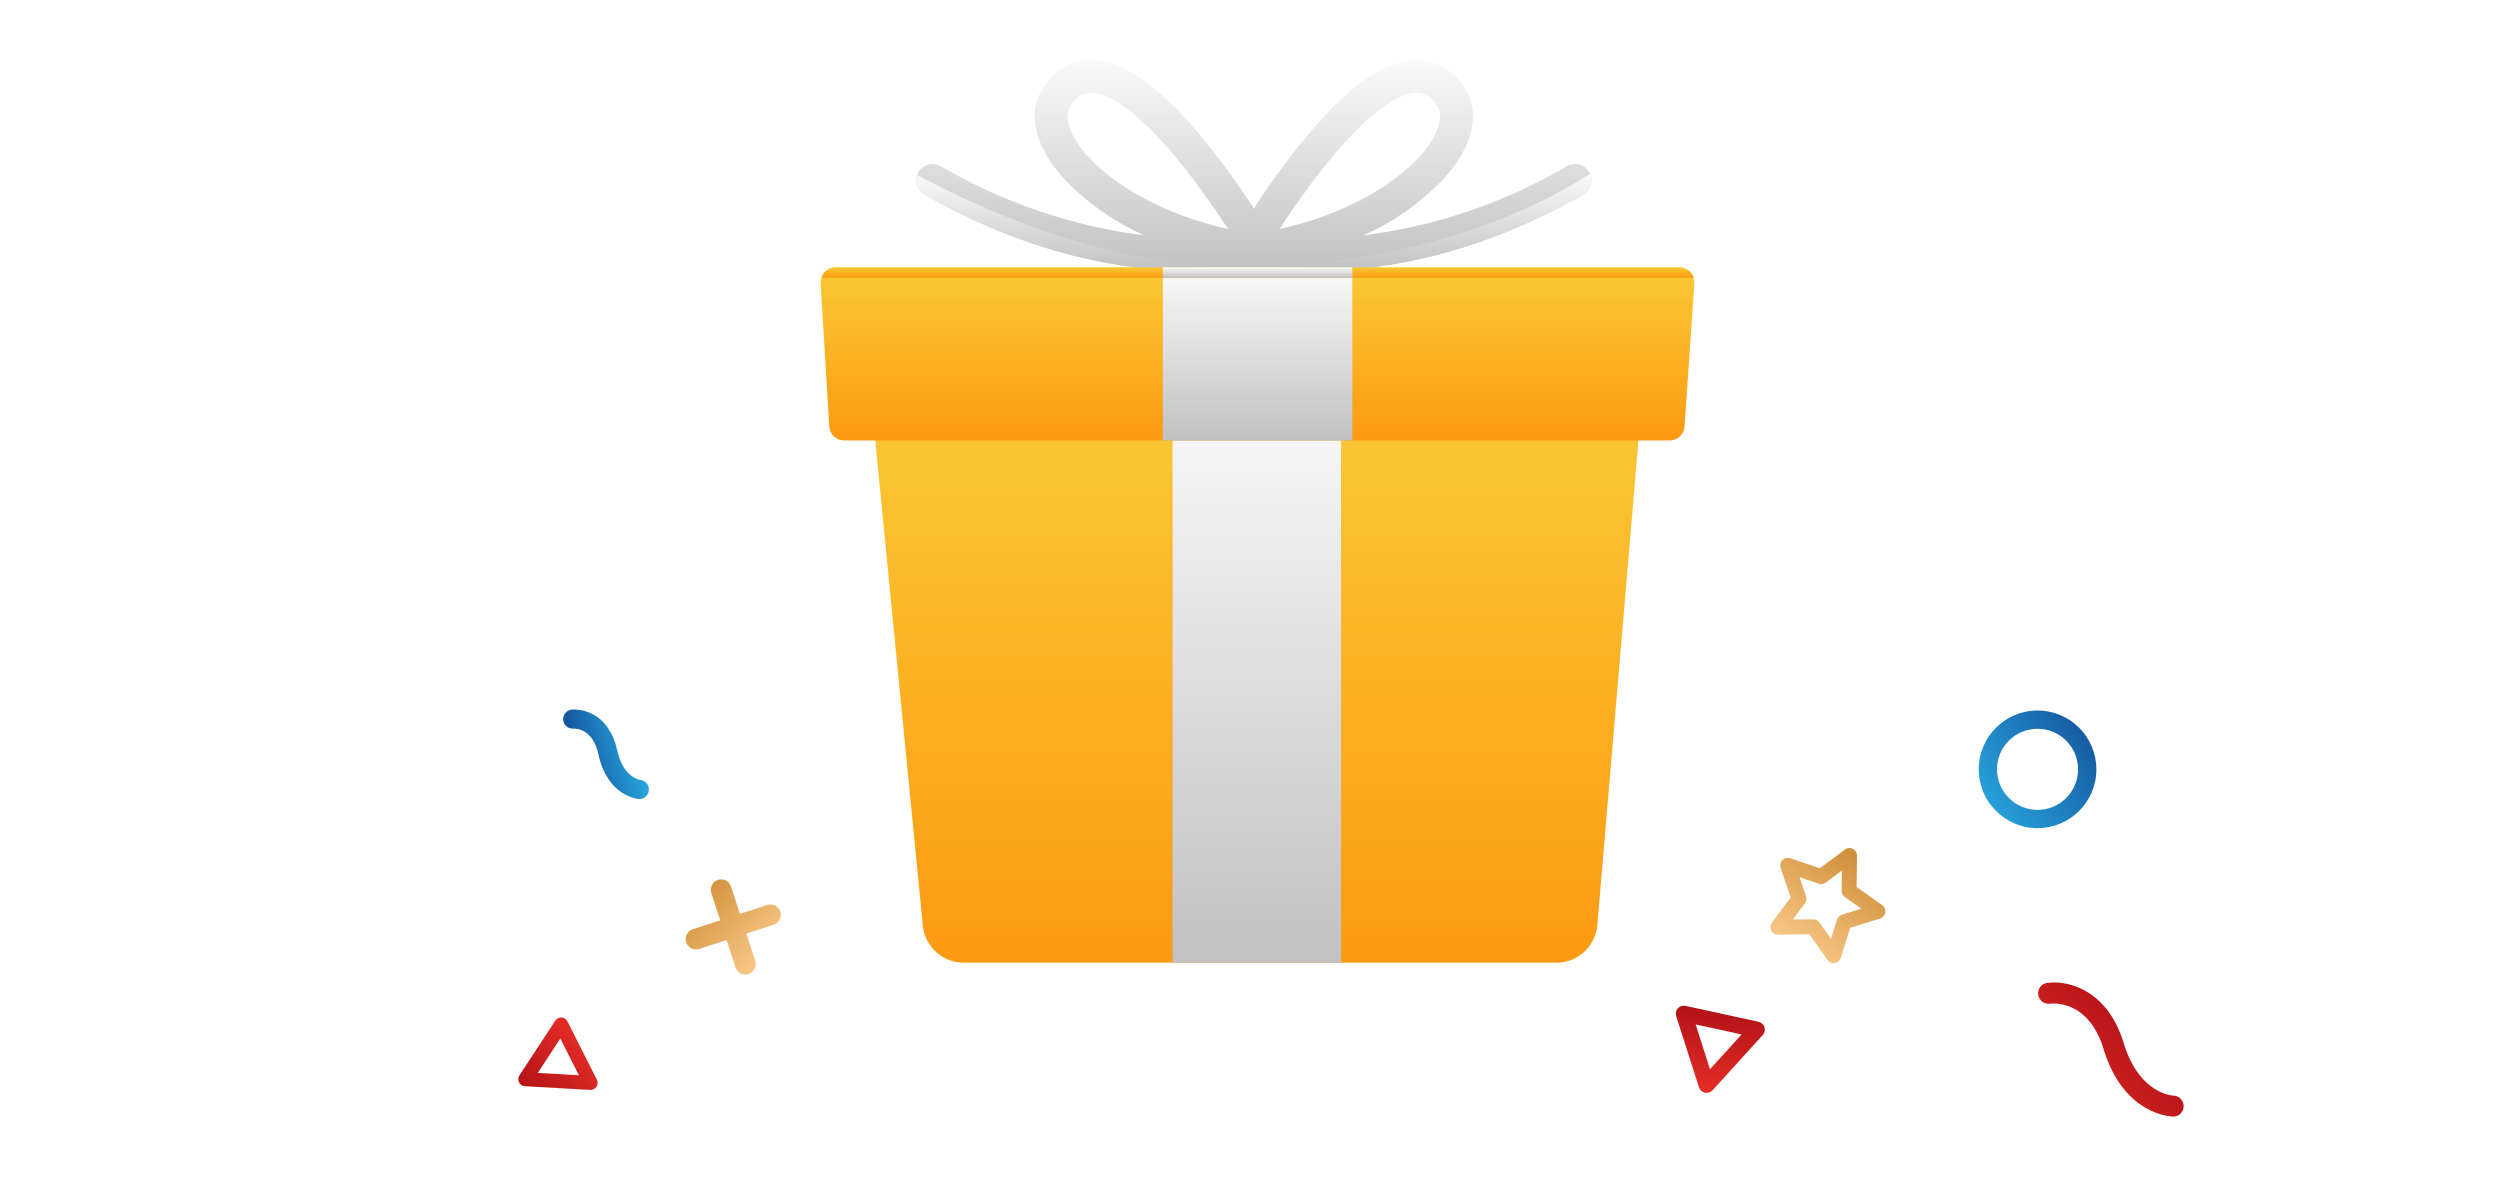
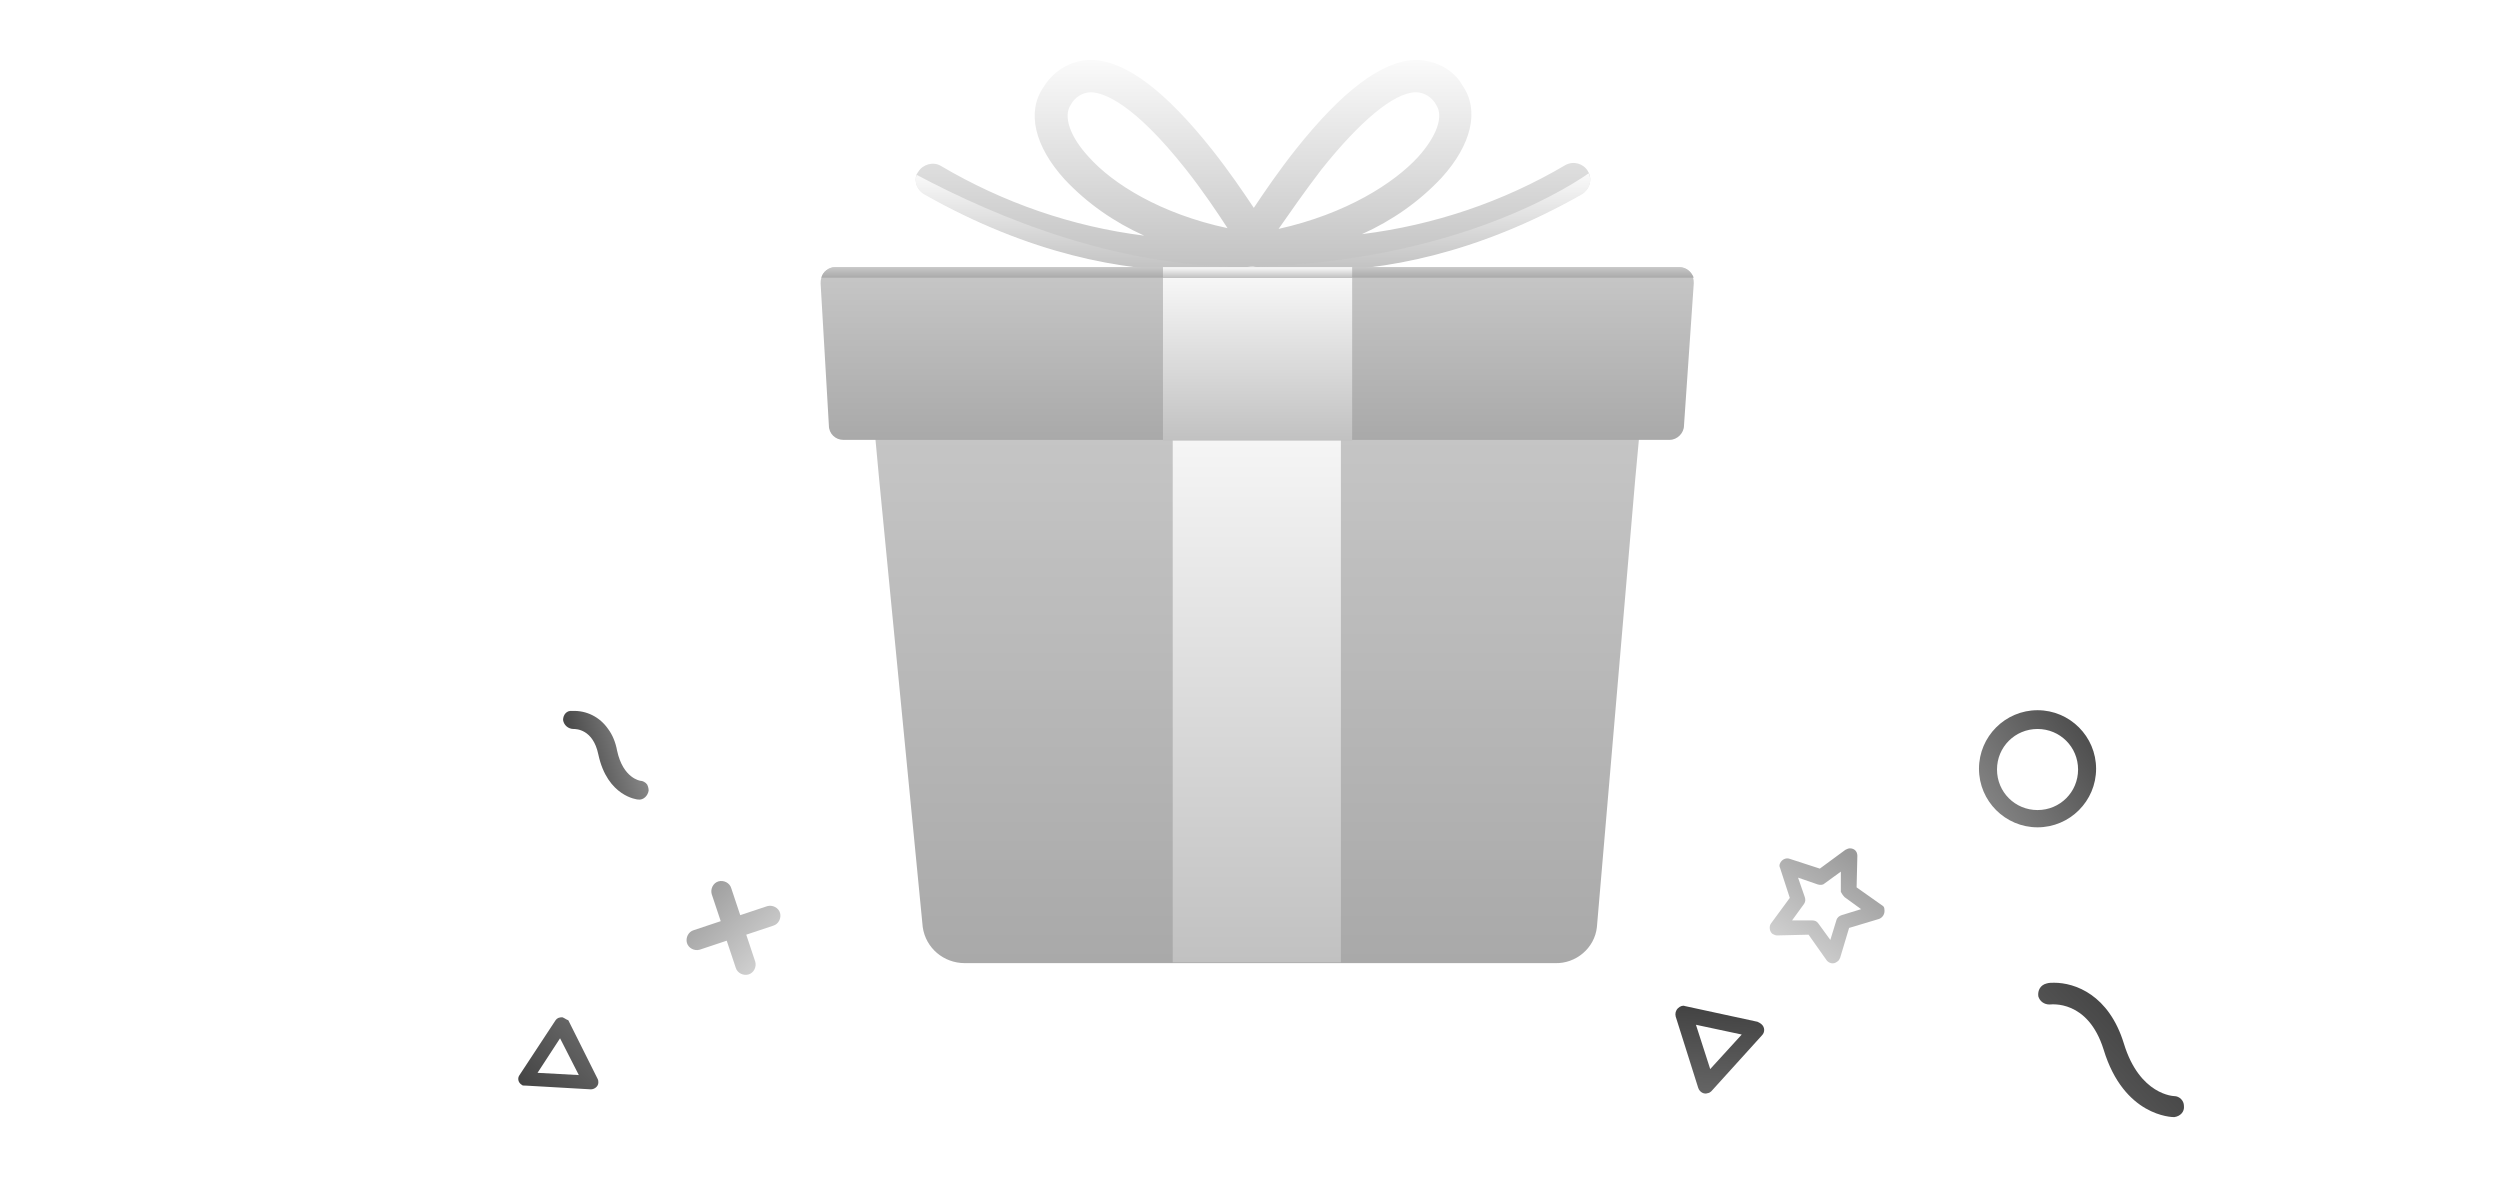
- <svg xmlns="http://www.w3.org/2000/svg" xmlns:xlink="http://www.w3.org/1999/xlink" width="333" height="157" viewBox="0 0 333 157">
-   <defs>
-     <linearGradient id="linear-gradient" x1="0.5" y1="1" x2="0.5" gradientUnits="objectBoundingBox">
-       <stop offset="0" stop-color="#fd9a11" />
-       <stop offset="1" stop-color="#fac935" />
-     </linearGradient>
-     <linearGradient id="linear-gradient-2" x1="0.5" x2="0.5" y2="1" gradientUnits="objectBoundingBox">
-       <stop offset="0" stop-color="#fafafa" />
-       <stop offset="1" stop-color="#c1c1c1" />
-     </linearGradient>
-     <linearGradient id="linear-gradient-9" x1="0.785" y1="0.377" x2="0.068" y2="1" gradientUnits="objectBoundingBox">
-       <stop offset="0" stop-color="#b31217" />
-       <stop offset="1" stop-color="#e52d27" />
-     </linearGradient>
-     <linearGradient id="linear-gradient-10" x1="0.335" x2="0.88" y2="1" gradientUnits="objectBoundingBox">
-       <stop offset="0" stop-color="#d1913c" />
-       <stop offset="1" stop-color="#ffd194" />
-     </linearGradient>
-     <linearGradient id="linear-gradient-12" x1="1.039" y1="0.236" x2="0" y2="0.943" gradientUnits="objectBoundingBox">
-       <stop offset="0" stop-color="#15569e" />
-       <stop offset="1" stop-color="#29abe2" />
-     </linearGradient>
-     <linearGradient id="linear-gradient-14" x1="0.166" y1="0" x2="1" y2="1" xlink:href="#linear-gradient-12" />
-     <linearGradient id="linear-gradient-15" x1="0.005" y1="1" x2="0.699" y2="0.207" xlink:href="#linear-gradient-9" />
-   </defs>
-   <g id="refer_friends" data-name="refer friends" transform="translate(-21 -171)">
-     <rect id="back" width="333" height="157" transform="translate(21 171)" fill="none" />
+ <svg xmlns="http://www.w3.org/2000/svg" version="1.1" id="Layer_1" x="0px" y="0px" viewBox="0 0 333 157" style="enable-background:new 0 0 333 157;" xml:space="preserve">
+   <style type="text/css">
+ 	.st0{fill:none;}
+ 	.st1{fill:url(#Path_14615_00000082344039442124081820000017415339271330755485_);}
+ 	.st2{fill:url(#Rectangle_17623_00000039130973661753632040000012337777859077945531_);}
+ 	.st3{fill:url(#Path_14616_00000000909761833081258240000000294349515406036646_);}
+ 	.st4{fill:url(#Path_14617_00000015318922394795660750000009845198931284746901_);}
+ 	.st5{fill:url(#Path_14618_00000171693133418945950070000004975437504687364480_);}
+ 	.st6{fill:url(#Rectangle_17628_00000129923336640878389010000001278434913225043078_);}
+ 	.st7{fill:url(#Path_14619_00000078004237082915250930000007818306722046338728_);}
+ 	.st8{fill:url(#Rectangle_17630_00000042705713844244929910000000266797554334879935_);}
+ 	.st9{fill:url(#Path_14615-2_00000061460431445016624390000007825131817562528437_);}
+ 	.st10{fill:url(#Union_11_00000108281197226823060490000007476602436285733782_);}
+ 	.st11{fill:url(#Path_14620_00000121972439964303218510000007502931244898942379_);}
+ 	.st12{fill:url(#Path_14621_00000103976839188058041430000007581946348800667797_);}
+ 	.st13{fill:url(#Path_14622_00000176003225754433112530000005542592266440744328_);}
+ 	.st14{fill:url(#Path_14623_00000090296228581053307510000014462691139375762082_);}
+ 	.st15{fill:url(#Path_14624_00000153699239361271473810000005772823997190943362_);}
+ </style>
+   <g id="refer_friends" transform="translate(-21 -171)">
+     <rect id="back" x="21" y="171" class="st0" width="333" height="157" />
    <g id="giftbox" transform="translate(130.307 178.989)">
-       <path id="Path_14615" data-name="Path 14615" d="M17.106,71.044a5.4,5.4,0,0,0-5.6,5.71l0,.053.528,5.367,5.85,59.633a5.487,5.487,0,0,0,5.6,4.76h78.6a5.484,5.484,0,0,0,5.611-4.823l5.055-59.57.455-5.367.011-.117a5.405,5.405,0,0,0-5.61-5.646Z" transform="translate(-4.253 -26.326)" fill="url(#linear-gradient)" />
-       <rect id="Rectangle_17623" data-name="Rectangle 17623" width="22.435" height="75.721" transform="translate(46.885 44.52)" fill="url(#linear-gradient-2)" />
-       <path id="Path_14616" data-name="Path 14616" d="M1.944,43.89A1.956,1.956,0,0,0,.108,45.281a2.14,2.14,0,0,0-.1.809L1.145,65.008a2,2,0,0,0,1.94,1.936H113.138a2,2,0,0,0,1.94-1.916l1.3-18.918c0-.045.005-.09.005-.135v-.031a2.185,2.185,0,0,0-.106-.663,1.958,1.958,0,0,0-1.837-1.391Z" transform="translate(0 -16.264)" fill="url(#linear-gradient)" />
-       <path id="Path_14617" data-name="Path 14617" d="M43.195,12.937C40.688,10.206,39.773,7.578,40.8,6.08a3.155,3.155,0,0,1,2.7-1.707c.043,0,.087,0,.131,0,1.7.06,5.581,1.467,12.5,10.223,2.316,2.929,4.317,5.875,5.645,7.925-8.963-1.993-15.359-6.068-18.587-9.586m31.04,1.7C79.3,8.217,83.868,4.476,86.766,4.375c.042,0,.086,0,.131,0A3.153,3.153,0,0,1,89.6,6.08c1.03,1.5.113,4.127-2.393,6.857-3.227,3.518-9.623,7.592-18.586,9.586,1.319-2.038,3.309-4.968,5.617-7.889M86.843,0c-.078,0-.154,0-.23.005-4.429.154-9.6,4.054-15.81,11.92-2.28,2.889-4.237,5.738-5.6,7.831-1.365-2.093-3.323-4.942-5.6-7.831C53.387,4.059,48.215.159,43.787.005A7.454,7.454,0,0,0,37.2,3.6c-2.279,3.317-1.244,7.913,2.775,12.29a33.7,33.7,0,0,0,10.634,7.465,71.129,71.129,0,0,1-27.12-9.218,2.184,2.184,0,0,0-2.979.823,1.976,1.976,0,0,0-.157.346,2.185,2.185,0,0,0,.978,2.633c14.087,8,26.548,10.172,35.921,10.172a58.519,58.519,0,0,0,6.846-.4q.555-.066,1.1-.143.549.077,1.1.143a58.538,58.538,0,0,0,6.847.4c9.373,0,21.834-2.17,35.921-10.172a2.183,2.183,0,0,0,.908-2.8,1.879,1.879,0,0,0-.088-.174,2.184,2.184,0,0,0-2.979-.823,71.149,71.149,0,0,1-27.121,9.218,33.725,33.725,0,0,0,10.634-7.465C94.445,11.516,95.481,6.921,93.2,3.6A7.483,7.483,0,0,0,86.908,0Z" transform="translate(-7.494)" fill="url(#linear-gradient-2)" />
-       <path id="Path_14618" data-name="Path 14618" d="M66.3,36.431c-18.2.67-35.325-6.493-45.952-12.209a2.185,2.185,0,0,0,.978,2.633c14.087,8,26.548,10.172,35.921,10.172a58.518,58.518,0,0,0,6.846-.4q.555-.066,1.1-.143.549.077,1.1.143a58.538,58.538,0,0,0,6.847.4c9.373,0,21.834-2.17,35.921-10.172a2.183,2.183,0,0,0,.908-2.8c-4.794,3.181-19.537,11.492-43.676,12.38" transform="translate(-7.494 -8.912)" fill="url(#linear-gradient-2)" />
-       <rect id="Rectangle_17628" data-name="Rectangle 17628" width="25.241" height="23.054" transform="translate(45.583 27.626)" fill="url(#linear-gradient-2)" />
-       <path id="Path_14619" data-name="Path 14619" d="M116.343,45.281H.171A1.956,1.956,0,0,1,2.008,43.89h112.5a1.958,1.958,0,0,1,1.837,1.391" transform="translate(-0.064 -16.264)" fill="url(#linear-gradient)" />
-       <rect id="Rectangle_17630" data-name="Rectangle 17630" width="25.241" height="1.402" transform="translate(45.582 27.615)" fill="url(#linear-gradient-2)" />
+       <linearGradient id="Path_14615_00000140701934776179071680000003560220763548549822_" gradientUnits="userSpaceOnUse" x1="-238.519" y1="486.373" x2="-238.519" y2="487.373" gradientTransform="matrix(101.7248 0 0 -75.5297 24321.428 36855.832)">
+         <stop offset="0" style="stop-color:#A9A9A9" />
+         <stop offset="1" style="stop-color:#C7C7C7" />
+       </linearGradient>
+       <path id="Path_14615" style="fill:url(#Path_14615_00000140701934776179071680000003560220763548549822_);" d="M12.9,44.7    c-3-0.1-5.5,2.2-5.6,5.2c0,0.2,0,0.3,0,0.5v0.1l0.5,5.4l5.8,59.6c0.4,2.8,2.8,4.8,5.6,4.8h78.6c2.8,0.1,5.3-2,5.6-4.8l5.1-59.6    l0.5-5.4l0-0.1c0.1-3-2.2-5.5-5.2-5.6c-0.2,0-0.3,0-0.5,0L12.9,44.7z" />
+       <linearGradient id="Rectangle_17623_00000072262200023441382490000008030727348338296987_" gradientUnits="userSpaceOnUse" x1="-233.968" y1="487.384" x2="-233.968" y2="486.384" gradientTransform="matrix(22.435 0 0 -75.721 5307.172 36949.742)">
+         <stop offset="0" style="stop-color:#FAFAFA" />
+         <stop offset="1" style="stop-color:#C1C1C1" />
+       </linearGradient>
+       <rect id="Rectangle_17623" x="46.9" y="44.5" style="fill:url(#Rectangle_17623_00000072262200023441382490000008030727348338296987_);" width="22.4" height="75.7" />
+       <linearGradient id="Path_14616_00000072256134950430067400000007515934051304376960_" gradientUnits="userSpaceOnUse" x1="-238.681" y1="476.066" x2="-238.681" y2="477.066" gradientTransform="matrix(116.38 0 0 -23.054 27835.943 11025.908)">
+         <stop offset="0" style="stop-color:#A9A9A9" />
+         <stop offset="1" style="stop-color:#C7C7C7" />
+       </linearGradient>
+       <path id="Path_14616" style="fill:url(#Path_14616_00000072256134950430067400000007515934051304376960_);" d="M1.9,27.6    c-0.8,0-1.6,0.6-1.8,1.4C0,29.3,0,29.6,0,29.8l1.1,18.9c0,1.1,0.9,1.9,1.9,1.9h110.1c1,0,1.9-0.9,1.9-1.9l1.3-18.9    c0,0,0-0.1,0-0.1v0c0-0.2,0-0.4-0.1-0.7c-0.2-0.8-1-1.4-1.8-1.4L1.9,27.6z" />
+       <linearGradient id="Path_14617_00000122710045259485820780000013931672697485591179_" gradientUnits="userSpaceOnUse" x1="-238.351" y1="479.735" x2="-238.351" y2="478.735" gradientTransform="matrix(89.9438 0 0 -28.111 21495.865 13485.825)">
+         <stop offset="0" style="stop-color:#FAFAFA" />
+         <stop offset="1" style="stop-color:#C1C1C1" />
+       </linearGradient>
+       <path id="Path_14617" style="fill:url(#Path_14617_00000122710045259485820780000013931672697485591179_);" d="M35.7,12.9    c-2.5-2.7-3.4-5.4-2.4-6.9c0.5-1,1.6-1.7,2.7-1.7c0,0,0.1,0,0.1,0c1.7,0.1,5.6,1.5,12.5,10.2c2.3,2.9,4.3,5.9,5.6,7.9    C45.3,20.5,38.9,16.5,35.7,12.9 M66.7,14.6c5.1-6.4,9.6-10.2,12.5-10.3c0,0,0.1,0,0.1,0c1.1,0,2.2,0.7,2.7,1.7    c1,1.5,0.1,4.1-2.4,6.9c-3.2,3.5-9.6,7.6-18.6,9.6C62.4,20.5,64.4,17.6,66.7,14.6 M79.3,0c-0.1,0-0.2,0-0.2,0    c-4.4,0.2-9.6,4.1-15.8,11.9c-2.3,2.9-4.2,5.7-5.6,7.8c-1.4-2.1-3.3-4.9-5.6-7.8C45.9,4.1,40.7,0.2,36.3,0    c-2.7-0.1-5.2,1.3-6.6,3.6c-2.3,3.3-1.2,7.9,2.8,12.3c3,3.2,6.6,5.7,10.6,7.5C33.5,22.2,24.3,19,16,14.1c-1-0.6-2.4-0.2-3,0.8    c0,0,0,0,0,0c-0.1,0.1-0.1,0.2-0.2,0.3c-0.4,1,0.1,2.1,1,2.6c14.1,8,26.5,10.2,35.9,10.2c2.3,0,4.6-0.1,6.8-0.4    c0.4,0,0.7-0.1,1.1-0.1c0.4,0.1,0.7,0.1,1.1,0.1c2.3,0.3,4.6,0.4,6.8,0.4c9.4,0,21.8-2.2,35.9-10.2c1-0.6,1.4-1.8,0.9-2.8    c0-0.1-0.1-0.1-0.1-0.2c-0.6-1-1.9-1.4-3-0.8c0,0,0,0,0,0c-8.3,4.9-17.5,8-27.1,9.2c4-1.8,7.6-4.3,10.6-7.5c4-4.4,5.1-9,2.8-12.3    C84.4,1.4,82,0,79.3,0L79.3,0z" />
+       <linearGradient id="Path_14618_00000124137591127791890850000018204865107374773684_" gradientUnits="userSpaceOnUse" x1="-238.351" y1="465.536" x2="-238.351" y2="464.536" gradientTransform="matrix(89.9438 0 0 -12.972 21495.863 6054.083)">
+         <stop offset="0" style="stop-color:#FAFAFA" />
+         <stop offset="1" style="stop-color:#C1C1C1" />
+       </linearGradient>
+       <path id="Path_14618" style="fill:url(#Path_14618_00000124137591127791890850000018204865107374773684_);" d="M58.8,27.5    c-18.2,0.7-35.3-6.5-46-12.2c-0.4,1,0.1,2.1,1,2.6c14.1,8,26.5,10.2,35.9,10.2c2.3,0,4.6-0.1,6.8-0.4c0.4,0,0.7-0.1,1.1-0.1    c0.4,0.1,0.7,0.1,1.1,0.1c2.3,0.3,4.6,0.4,6.8,0.4c9.4,0,21.8-2.2,35.9-10.2c1-0.6,1.4-1.8,0.9-2.8C97.7,18.3,82.9,26.6,58.8,27.5    " />
+       <linearGradient id="Rectangle_17628_00000043424322163098913540000009008865923739092117_" gradientUnits="userSpaceOnUse" x1="-234.617" y1="477.066" x2="-234.617" y2="476.066" gradientTransform="matrix(25.241 0 0 -23.054 5980.172 11025.908)">
+         <stop offset="0" style="stop-color:#FAFAFA" />
+         <stop offset="1" style="stop-color:#C1C1C1" />
+       </linearGradient>
+       <rect id="Rectangle_17628" x="45.6" y="27.6" style="fill:url(#Rectangle_17628_00000043424322163098913540000009008865923739092117_);" width="25.2" height="23.1" />
+       <linearGradient id="Path_14619_00000026154852470190687430000007852314162675860896_" gradientUnits="userSpaceOnUse" x1="-238.679" y1="245.034" x2="-238.679" y2="246.034" gradientTransform="matrix(116.174 0 0 -1.391 27786.533 369.8595)">
+         <stop offset="0" style="stop-color:#A9A9A9" />
+         <stop offset="1" style="stop-color:#C7C7C7" />
+       </linearGradient>
+       <path id="Path_14619" style="fill:url(#Path_14619_00000026154852470190687430000007852314162675860896_);" d="M116.3,29H0.1    c0.2-0.8,1-1.4,1.8-1.4h112.5C115.3,27.6,116,28.2,116.3,29" />
+       <linearGradient id="Rectangle_17630_00000076594783101004639830000012799028313168128691_" gradientUnits="userSpaceOnUse" x1="-234.617" y1="247.964" x2="-234.617" y2="246.964" gradientTransform="matrix(25.241 0 0 -1.402 5980.171 375.2599)">
+         <stop offset="0" style="stop-color:#FAFAFA" />
+         <stop offset="1" style="stop-color:#C1C1C1" />
+       </linearGradient>
+       <rect id="Rectangle_17630" x="45.6" y="27.6" style="fill:url(#Rectangle_17630_00000076594783101004639830000012799028313168128691_);" width="25.2" height="1.4" />
    </g>
    <g id="design">
-       <path id="Path_14615-2" data-name="Path 14615" d="M2.185,0a6.337,6.337,0,0,0-1.024.08,1.4,1.4,0,0,0,.448,2.758c.208-.031,5.137-.685,7.175,6.011,2.715,8.918,9.1,9.021,9.367,9.021a1.4,1.4,0,0,0,0-2.794c-.046,0-4.577-.08-6.695-7.04C9.51,1.641,5.04.011,2.224,0Z" transform="translate(292.402 301.862)" fill="url(#linear-gradient-9)" />
-       <path id="Union_11" data-name="Union 11" d="M-5140.787,12547.809v-3.833h-3.83a1.38,1.38,0,0,1-1.382-1.38,1.38,1.38,0,0,1,1.382-1.382h3.83v-3.833a1.382,1.382,0,0,1,1.382-1.38,1.382,1.382,0,0,1,1.383,1.38v3.833h3.83a1.382,1.382,0,0,1,1.383,1.382,1.382,1.382,0,0,1-1.383,1.38h-3.83v3.833a1.383,1.383,0,0,1-1.383,1.383A1.382,1.382,0,0,1-5140.787,12547.809Z" transform="matrix(0.951, -0.309, 0.309, 0.951, 1130.584, -13221.613)" fill="url(#linear-gradient-10)" />
-       <path id="Path_14620" data-name="Path 14620" d="M5.488,3.189,9.059,8.336l-6.243.52ZM5.285,0,5.223,0a1.066,1.066,0,0,0-.875.608L.1,9.617a1.066,1.066,0,0,0,.964,1.52c.029,0,.059,0,.089,0l9.921-.826a1.065,1.065,0,0,0,.786-1.669L6.186.459A1.066,1.066,0,0,0,5.342,0Z" transform="translate(240.672 308.868) rotate(-43)" fill="url(#linear-gradient-9)" />
-       <path id="Path_14621" data-name="Path 14621" d="M2.432,7.836a5.4,5.4,0,1,1,5.4,5.4,5.409,5.409,0,0,1-5.4-5.4M7.835,0a7.835,7.835,0,1,0,7.836,7.836A7.844,7.844,0,0,0,7.835,0Z" transform="translate(284.567 265.639)" fill="url(#linear-gradient-12)" />
-       <path id="Path_14622" data-name="Path 14622" d="M8.217,4.074,10.6,2.819l-.455,2.658a1,1,0,0,0,.286.883l1.932,1.882L9.7,8.631a1,1,0,0,0-.75.545L7.752,11.595,6.558,9.175a1,1,0,0,0-.75-.545l-2.67-.389L5.071,6.36a1,1,0,0,0,.287-.883L4.9,2.819,7.289,4.074a1,1,0,0,0,.928,0M11.463.115,7.752,2.066,4.041.115A1,1,0,0,0,2.594,1.165L3.3,5.3.3,8.225a1,1,0,0,0,.553,1.7l4.149.6,1.856,3.759a1,1,0,0,0,1.788,0L10.5,10.528l4.15-.6a1,1,0,0,0,.553-1.7L12.2,5.3l.708-4.133A1,1,0,0,0,11.463.115" transform="matrix(0.454, 0.891, -0.891, 0.454, 266.622, 281.31)" fill="url(#linear-gradient-10)" />
-       <path id="Path_14623" data-name="Path 14623" d="M.177.629a1.271,1.271,0,0,0,.45,1.744c.222.139,2.128,1.448.764,4.683-2.213,5.242.818,7.848.947,7.957a1.278,1.278,0,0,0,2.1-.964v-.037a1.271,1.271,0,0,0-.46-.962c-.017-.015-1.689-1.54-.229-5a8.07,8.07,0,0,0,.689-3.111V4.888A5.493,5.493,0,0,0,1.933.176,1.287,1.287,0,0,0,.177.629" transform="matrix(0.819, -0.574, 0.574, 0.819, 95.511, 266.471)" fill="url(#linear-gradient-14)" />
-       <path id="Path_14624" data-name="Path 14624" d="M4.8,2.792,7.93,7.3l-5.465.456ZM4.627,0,4.572,0a.933.933,0,0,0-.766.532L.089,8.418a.933.933,0,0,0,.844,1.33c.026,0,.051,0,.078,0L9.7,9.023a.933.933,0,0,0,.688-1.461L5.416.4A.933.933,0,0,0,4.677,0Z" transform="translate(91.271 305.891) rotate(8)" fill="url(#linear-gradient-15)" />
+       <linearGradient id="Path_14615-2_00000152968640174370169320000006484649876181268148_" gradientUnits="userSpaceOnUse" x1="-102.518" y1="651.445" x2="-103.235" y2="650.822" gradientTransform="matrix(19.3855 0 0 -17.87 2293.877 11948.685)">
+         <stop offset="0" style="stop-color:#434343" />
+         <stop offset="1" style="stop-color:#646464" />
+       </linearGradient>
+       <path id="Path_14615-2" style="fill:url(#Path_14615-2_00000152968640174370169320000006484649876181268148_);" d="M294.6,301.9    c-0.3,0-0.7,0-1,0.1c-0.8,0.2-1.2,0.9-1.1,1.7c0.2,0.7,0.8,1.1,1.5,1.1c0.2,0,5.1-0.7,7.2,6c2.7,8.9,9.1,9,9.4,9    c0.8-0.1,1.4-0.7,1.3-1.5c0-0.7-0.6-1.3-1.3-1.3c0,0-4.6-0.1-6.7-7C301.9,303.5,297.4,301.9,294.6,301.9L294.6,301.9z" />
+       <linearGradient id="Union_11_00000156561017824326516860000010459916892934504620_" gradientUnits="userSpaceOnUse" x1="-108.314" y1="643.115" x2="-107.769" y2="642.115" gradientTransform="matrix(12.5432 -4.0755 -4.0758 -12.5441 4093.553 7915.635)">
+         <stop offset="0" style="stop-color:#9B9B9B" />
+         <stop offset="1" style="stop-color:#D8D8D8" />
+       </linearGradient>
+       <path id="Union_11" style="fill:url(#Union_11_00000156561017824326516860000010459916892934504620_);" d="M119,299.9l-1.2-3.6    l-3.6,1.2c-0.7,0.2-1.5-0.2-1.7-0.9c0,0,0,0,0,0c-0.2-0.7,0.2-1.5,0.9-1.7c0,0,0,0,0,0l3.6-1.2l-1.2-3.6c-0.2-0.7,0.2-1.5,0.9-1.7    c0.7-0.2,1.5,0.2,1.7,0.9l1.2,3.6l3.6-1.2c0.7-0.2,1.5,0.2,1.7,0.9c0,0,0,0,0,0c0.2,0.7-0.2,1.5-0.9,1.7l-3.6,1.2l1.2,3.6    c0.2,0.7-0.2,1.5-0.9,1.7C120,301,119.2,300.6,119,299.9C119,299.9,119,299.9,119,299.9z" />
+       <linearGradient id="Path_14620_00000000937476517786359780000002275293116336744358_" gradientUnits="userSpaceOnUse" x1="-120.623" y1="640.037" x2="-121.34" y2="639.414" gradientTransform="matrix(8.8144 -8.2196 -7.5954 -8.1451 6174.945 4527.169)">
+         <stop offset="0" style="stop-color:#434343" />
+         <stop offset="1" style="stop-color:#646464" />
+       </linearGradient>
+       <path id="Path_14620" style="fill:url(#Path_14620_00000000937476517786359780000002275293116336744358_);" d="M246.9,307.5    l6.1,1.3l-4.2,4.6L246.9,307.5z M244.5,305.3L244.5,305.3c-0.3,0.3-0.4,0.7-0.3,1.1l3,9.5c0.2,0.6,0.8,0.9,1.3,0.7    c0.1,0,0.3-0.1,0.4-0.2c0,0,0,0,0.1-0.1l6.7-7.4c0.4-0.4,0.4-1.1-0.1-1.5c-0.1-0.1-0.3-0.2-0.5-0.3l-9.7-2.1    C245.2,304.9,244.8,305,244.5,305.3L244.5,305.3z" />
+       <linearGradient id="Path_14621_00000094603317360577175590000012565264645649042305_" gradientUnits="userSpaceOnUse" x1="-100.649" y1="648.899" x2="-101.688" y2="648.192" gradientTransform="matrix(15.67 0 0 -15.67 1877.268 10436.482)">
+         <stop offset="0" style="stop-color:#4A4A4A" />
+         <stop offset="1" style="stop-color:#8A8A8A" />
+       </linearGradient>
+       <path id="Path_14621" style="fill:url(#Path_14621_00000094603317360577175590000012565264645649042305_);" d="M287,273.5    c0-3,2.4-5.4,5.4-5.4s5.4,2.4,5.4,5.4s-2.4,5.4-5.4,5.4c0,0,0,0,0,0C289.4,278.9,287,276.5,287,273.5 M292.4,265.6    c-4.3,0-7.8,3.5-7.8,7.8s3.5,7.8,7.8,7.8c4.3,0,7.8-3.5,7.8-7.8C300.2,269.1,296.7,265.6,292.4,265.6z" />
+       <linearGradient id="Path_14622_00000134960965554030403200000000118021959922677432_" gradientUnits="userSpaceOnUse" x1="-86.242" y1="668.249" x2="-85.697" y2="667.249" gradientTransform="matrix(7.0358 13.8081 13.2167 -6.7344 -7957.395 5976.276)">
+         <stop offset="0" style="stop-color:#9B9B9B" />
+         <stop offset="1" style="stop-color:#D8D8D8" />
+       </linearGradient>
+       <path id="Path_14622" style="fill:url(#Path_14622_00000134960965554030403200000000118021959922677432_);" d="M266.7,290.5    l2.2,1.6l-2.6,0.8c-0.3,0.1-0.6,0.3-0.7,0.7l-0.8,2.6l-1.6-2.2c-0.2-0.3-0.5-0.4-0.8-0.4l-2.7,0l1.6-2.2c0.2-0.3,0.2-0.6,0.1-0.9    l-0.9-2.6l2.6,0.9c0.3,0.1,0.7,0.1,0.9-0.1l2.2-1.6l0,2.7C266.3,290,266.5,290.3,266.7,290.5 M271.7,291.6l-3.4-2.4l0.1-4.2    c0-0.6-0.4-1-1-1c-0.2,0-0.4,0.1-0.6,0.2l-3.4,2.5l-4-1.3c-0.5-0.2-1.1,0.1-1.3,0.6c-0.1,0.2-0.1,0.4,0,0.6l1.3,4l-2.5,3.4    c-0.3,0.4-0.2,1.1,0.2,1.4c0.2,0.1,0.4,0.2,0.6,0.2l4.2-0.1l2.4,3.4c0.3,0.4,0.9,0.6,1.4,0.2c0.2-0.1,0.3-0.3,0.4-0.5l1.2-4l4-1.2    c0.5-0.2,0.8-0.7,0.7-1.3C272,291.9,271.9,291.7,271.7,291.6" />
+       <linearGradient id="Path_14623_00000074444393629850267080000011379531229042491017_" gradientUnits="userSpaceOnUse" x1="-129.895" y1="647.681" x2="-129.061" y2="646.681" gradientTransform="matrix(3.6361 -2.5484 -8.7896 -12.5412 6261.317 8057.926)">
+         <stop offset="0" style="stop-color:#4A4A4A" />
+         <stop offset="1" style="stop-color:#8A8A8A" />
+       </linearGradient>
+       <path id="Path_14623" style="fill:url(#Path_14623_00000074444393629850267080000011379531229042491017_);" d="M96,266.9    c0.1,0.7,0.7,1.2,1.4,1.2c0,0,0,0,0,0c0.3,0,2.6,0,3.3,3.4c1.2,5.6,5.2,6,5.3,6c0.7,0.1,1.3-0.5,1.4-1.2c0-0.3-0.1-0.6-0.2-0.8    l0,0c-0.2-0.3-0.6-0.5-0.9-0.5c0,0-2.3-0.3-3.1-4c-0.2-1.1-0.6-2.1-1.2-2.9l0,0c-1.1-1.6-2.9-2.5-4.8-2.4    C96.5,265.6,96,266.2,96,266.9" />
+       <linearGradient id="Path_14624_00000027580955716764024320000016074314324120309135_" gradientUnits="userSpaceOnUse" x1="-93.08" y1="636.918" x2="-92.386" y2="637.711" gradientTransform="matrix(10.4513 1.4688 1.3567 -9.6531 199.7476 6601.652)">
+         <stop offset="0" style="stop-color:#434343" />
+         <stop offset="1" style="stop-color:#646464" />
+       </linearGradient>
+       <path id="Path_14624" style="fill:url(#Path_14624_00000027580955716764024320000016074314324120309135_);" d="M95.6,309.3    l2.5,4.9l-5.5-0.3L95.6,309.3z M95.9,306.5L95.9,306.5c-0.4,0-0.7,0.1-0.9,0.4l-4.8,7.3c-0.3,0.4-0.2,1,0.3,1.3    c0.1,0.1,0.2,0.1,0.4,0.1c0,0,0.1,0,0.1,0l8.7,0.5c0.5,0,1-0.4,1-0.9c0-0.2,0-0.3-0.1-0.5l-3.9-7.8    C96.4,306.8,96.2,306.6,95.9,306.5L95.9,306.5z" />
    </g>
  </g>
</svg>
